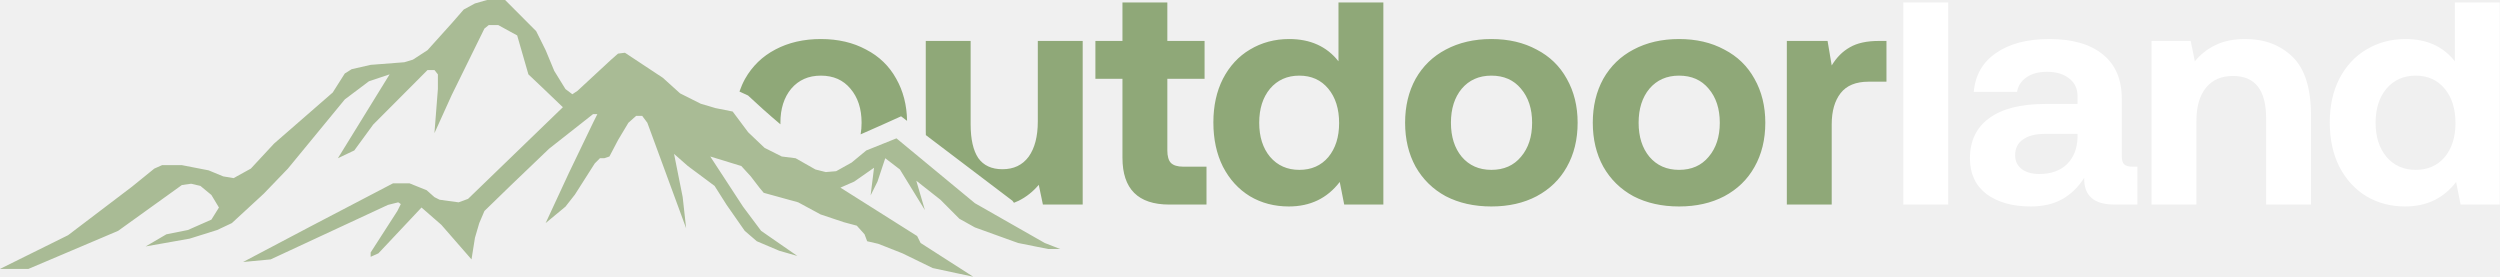
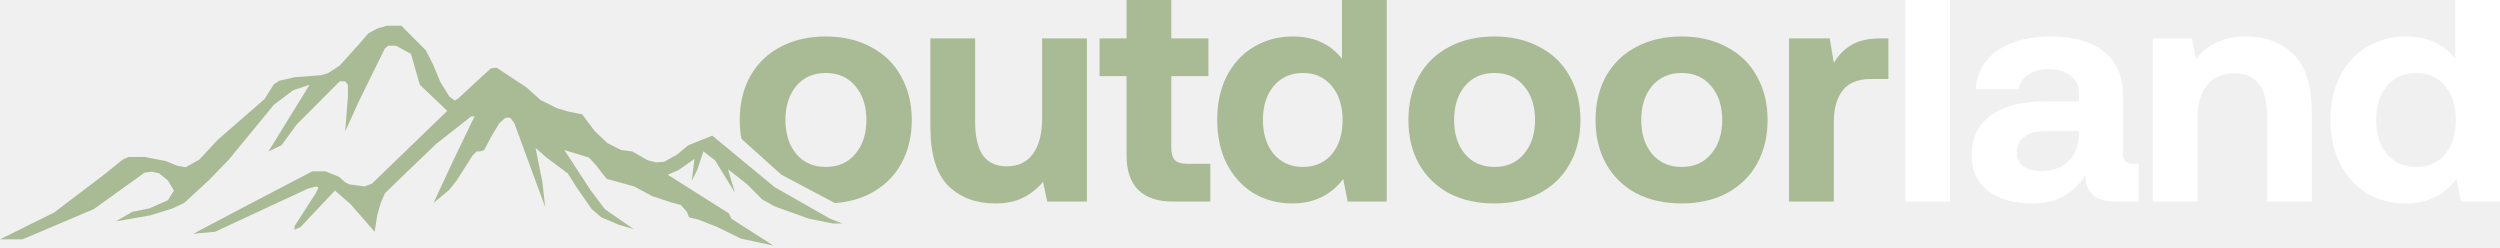
- <svg xmlns="http://www.w3.org/2000/svg" xmlns:xlink="http://www.w3.org/1999/xlink" width="1021" height="113" viewBox="0 0 1021 113" fill="none">
-   <use xlink:href="#stroke0_1944_532" fill="#FFFFFF" />
-   <use xlink:href="#stroke1_1944_532" fill="#FFFFFF" />
-   <use xlink:href="#stroke2_1944_532" fill="#FFFFFF" />
-   <use xlink:href="#stroke3_1944_532" fill="#FFFFFF" />
-   <path d="M11.617 109.822H0L27.811 96.05L53.861 76.275L63.014 68.859L66.182 67.447H74.279L85.192 69.566L91.176 72.037L95.401 72.744L102.441 68.859L111.946 58.619L135.884 37.784L140.813 30.016L143.629 28.25L151.374 26.484L165.104 25.425L168.624 24.366L174.608 20.481L184.466 9.534L189.393 3.884L193.97 1.413L198.899 0H206.291L218.964 12.713L222.837 20.481L226.357 28.956L230.933 36.372L233.75 38.491L235.862 37.078L249.591 24.366L252.408 21.894L255.224 21.541L270.713 31.781L277.754 38.138L286.203 42.375L292.187 44.141L299.228 45.553L305.564 54.028L312.253 60.384L319.293 63.916L324.926 64.622L333.022 69.213L337.247 70.272L341.471 69.919L347.808 66.388L353.792 61.444L366.113 56.5L398.149 82.984L426.663 99.228L433 101.7H428.071L415.75 99.228L398.149 92.872L391.812 89.341L384.067 81.572L374.211 73.803L377.73 85.809L367.522 69.213L361.537 64.622L358.37 74.156L355.553 79.806L356.961 68.506L348.864 74.156L343.232 76.628L374.563 96.403L375.971 99.228L397.445 113L390.756 111.587L380.899 109.469L368.578 103.466L358.721 99.581L354.145 98.522L353.088 95.697L349.92 92.166L344.64 90.753L335.134 87.575L325.982 82.631L311.901 78.747L310.141 76.628L306.62 72.037L302.749 67.8L290.075 63.916L303.451 84.397L310.845 94.284L325.63 104.525L318.237 102.406L309.084 98.522L304.156 94.284L296.763 83.691L291.834 75.922L280.922 67.8L275.289 62.856L278.809 80.513L280.218 93.225L264.376 50.144L262.264 47.319H259.8L256.632 50.144L252.408 57.206L248.887 63.916L246.775 64.622H245.015L242.903 66.741L234.805 79.453L230.933 84.397L222.837 91.106L232.342 70.625L242.199 50.144L243.958 46.612H242.199L224.245 60.737L208.755 75.569L197.842 86.162L195.73 91.106L193.97 97.109L192.562 105.938L180.241 91.812L172.144 84.75L154.542 103.466L151.374 104.878V103.112L162.287 86.162L163.695 83.338L162.639 82.631L158.415 83.691L110.538 105.938L99.273 106.997L126.732 92.519L160.526 74.862H167.216L174.256 77.688L177.425 80.513L179.537 81.572L187.282 82.631L191.154 81.219L229.878 43.788L222.133 36.372L215.796 30.369L211.22 14.478L203.475 10.241H199.603L197.842 11.653L184.466 38.844L177.425 54.381L178.833 36.372V30.369L177.425 28.603H174.608L152.43 50.85L144.685 61.444L137.996 64.622L159.118 30.369L150.67 33.194L140.813 40.609L117.579 68.859L107.722 79.1L94.697 91.106L88.712 93.931L77.447 97.463L59.493 100.641L67.942 95.697L76.743 93.931L86.336 89.694L89.416 84.75L86.336 79.63L81.847 75.922L78.063 75.039L74.279 75.569L48.228 94.284L11.617 109.822Z" fill="#A9BB95" />
-   <path d="M564.964 83.54H548.974L547.153 74.31C542.04 80.983 535.107 84.32 526.354 84.32C520.46 84.32 515.173 82.933 510.493 80.16C505.813 77.3 502.13 73.27 499.443 68.07C496.843 62.87 495.543 56.847 495.543 50C495.543 43.24 496.844 37.304 499.443 32.19C502.13 26.991 505.813 23.004 510.493 20.23C515.26 17.37 520.59 15.94 526.483 15.94C535.15 15.941 541.867 18.974 546.634 25.04V1H564.964V83.54ZM609.073 15.94C616.093 15.941 622.247 17.37 627.533 20.23C632.906 23.004 637.023 26.991 639.883 32.19C642.829 37.39 644.303 43.37 644.303 50.13C644.303 56.977 642.829 63 639.883 68.2C637.023 73.313 632.906 77.3 627.533 80.16C622.247 82.933 616.093 84.32 609.073 84.32C602.053 84.32 595.857 82.933 590.483 80.16C585.197 77.3 581.079 73.27 578.133 68.07C575.273 62.87 573.843 56.89 573.843 50.13C573.843 43.37 575.273 37.39 578.133 32.19C581.079 26.99 585.197 23.004 590.483 20.23C595.857 17.371 602.053 15.94 609.073 15.94ZM685.723 15.94C692.742 15.941 698.896 17.371 704.183 20.23C709.556 23.004 713.672 26.991 716.532 32.19C719.479 37.39 720.952 43.37 720.952 50.13C720.952 56.976 719.479 63 716.532 68.2C713.672 73.313 709.556 77.3 704.183 80.16C698.896 82.933 692.742 84.32 685.723 84.32C678.703 84.32 672.505 82.933 667.132 80.16C661.845 77.3 657.729 73.27 654.782 68.07C651.922 62.87 650.492 56.89 650.492 50.13C650.492 43.37 651.922 37.39 654.782 32.19C657.729 26.991 661.845 23.004 667.132 20.23C672.505 17.37 678.703 15.941 685.723 15.94ZM396.409 50.78C396.409 56.847 397.449 61.44 399.529 64.56C401.696 67.593 404.989 69.11 409.409 69.11C414.003 69.11 417.556 67.42 420.069 64.04C422.583 60.573 423.839 55.763 423.839 49.61V16.72H442.169V83.54H425.919L424.23 75.481C421.89 78.254 419.159 80.421 416.039 81.981C415.42 82.29 414.772 82.567 414.098 82.815C413.899 82.546 413.701 82.273 413.5 82L378.111 55.169C378.09 54.456 378.079 53.73 378.079 52.99V16.72H396.409V50.78ZM476.741 16.72H491.951V32.19H476.741V61.44C476.741 63.78 477.218 65.47 478.171 66.51C479.211 67.55 480.901 68.07 483.241 68.07H492.731V83.54H477.522C464.782 83.54 458.411 77.17 458.411 64.43V32.19H447.361V16.72H458.411V1H476.741V16.72ZM748.071 26.73C750.065 23.437 752.535 20.967 755.481 19.32C758.428 17.587 762.372 16.72 767.312 16.72H770.432V33.36H763.151C757.952 33.36 754.139 34.92 751.712 38.04C749.285 41.16 748.071 45.407 748.071 50.78V83.54H729.741V16.72H746.382L748.071 26.73ZM530.644 30.89C525.704 30.89 521.717 32.667 518.684 36.22C515.737 39.773 514.264 44.41 514.264 50.13C514.264 55.85 515.737 60.487 518.684 64.04C521.717 67.593 525.704 69.37 530.644 69.37C535.582 69.37 539.527 67.636 542.474 64.17C545.42 60.617 546.894 55.98 546.894 50.26C546.894 44.453 545.42 39.773 542.474 36.22C539.527 32.667 535.582 30.89 530.644 30.89ZM609.073 30.89C604.047 30.89 600.017 32.667 596.983 36.22C594.037 39.773 592.563 44.41 592.563 50.13C592.563 55.85 594.037 60.487 596.983 64.04C600.017 67.593 604.047 69.37 609.073 69.37C614.186 69.37 618.216 67.593 621.163 64.04C624.196 60.487 625.713 55.85 625.713 50.13C625.713 44.41 624.196 39.773 621.163 36.22C618.217 32.667 614.186 30.89 609.073 30.89ZM685.723 30.89C680.696 30.89 676.665 32.666 673.632 36.22C670.685 39.773 669.212 44.41 669.212 50.13C669.212 55.85 670.685 60.487 673.632 64.04C676.665 67.593 680.696 69.37 685.723 69.37C690.836 69.37 694.866 67.593 697.813 64.04C700.846 60.487 702.362 55.85 702.362 50.13C702.362 44.41 700.846 39.773 697.813 36.22C694.866 32.666 690.836 30.89 685.723 30.89ZM335.231 15.94C342.25 15.941 348.405 17.37 353.69 20.23C359.064 23.004 363.18 26.991 366.04 32.19C368.875 37.193 370.344 42.917 370.452 49.362L367.996 47.5C363.767 49.429 357.475 52.256 351.479 54.87C351.738 53.383 351.87 51.803 351.87 50.13C351.87 44.41 350.354 39.773 347.32 36.22C344.374 32.667 340.344 30.89 335.231 30.89C330.204 30.89 326.173 32.666 323.14 36.22C320.193 39.773 318.72 44.41 318.72 50.13C318.72 50.346 318.722 50.56 318.727 50.773C313.83 46.66 308.895 42.195 305.496 39L301.996 37.385C302.616 35.575 303.381 33.843 304.29 32.19C307.237 26.991 311.353 23.004 316.64 20.23C322.013 17.37 328.21 15.94 335.231 15.94Z" fill="#8FA878" />
-   <defs>
-     <path id="stroke0_1944_532" d="M777.316 1H795.646V83.54H777.316V1Z" />
-     <path id="stroke1_1944_532" d="M872.903 68.07V83.54H863.543C855.136 83.54 851.02 79.9 851.193 72.62C848.766 76.434 845.776 79.337 842.223 81.33C838.67 83.324 834.38 84.32 829.353 84.32C821.9 84.32 815.876 82.63 811.283 79.25C806.776 75.784 804.523 70.93 804.523 64.69C804.523 57.584 807.123 52.124 812.323 48.31C817.61 44.41 825.236 42.46 835.203 42.46H848.463V39.21C848.463 36.177 847.336 33.794 845.083 32.06C842.83 30.24 839.796 29.33 835.983 29.33C832.603 29.33 829.83 30.067 827.663 31.54C825.496 33.014 824.196 35.007 823.763 37.52H806.083C806.69 30.674 809.723 25.387 815.183 21.66C820.643 17.847 827.88 15.94 836.893 15.94C846.34 15.94 853.62 18.02 858.733 22.18C863.933 26.34 866.533 32.364 866.533 40.25V63.78C866.533 65.427 866.88 66.554 867.573 67.16C868.266 67.767 869.35 68.07 870.823 68.07H872.903ZM848.463 54.68H835.073C831.26 54.68 828.27 55.46 826.103 57.02C824.023 58.494 822.983 60.617 822.983 63.39C822.983 65.73 823.85 67.594 825.583 68.98C827.403 70.367 829.83 71.06 832.863 71.06C837.63 71.06 841.4 69.717 844.173 67.03C846.946 64.257 848.376 60.574 848.463 55.98V54.68Z" />
-     <path id="stroke2_1944_532" d="M917.041 15.94C924.841 15.94 931.254 18.367 936.281 23.22C941.308 28.074 943.821 36.09 943.821 47.27V83.54H925.491V48.31C925.491 36.784 920.984 31.02 911.971 31.02C907.204 31.02 903.521 32.624 900.921 35.83C898.321 39.037 897.021 43.544 897.021 49.35V83.54H878.691V16.72H894.681L896.371 25.04C898.711 22.18 901.528 19.97 904.821 18.41C908.114 16.764 912.188 15.94 917.041 15.94Z" />
-     <path id="stroke3_1944_532" d="M1020.89 1V83.54H1004.9L1003.08 74.31C997.973 80.983 991.036 84.32 982.283 84.32C976.389 84.32 971.103 82.933 966.423 80.16C961.743 77.3 958.059 73.27 955.373 68.07C952.773 62.87 951.473 56.847 951.473 50C951.473 43.24 952.773 37.303 955.373 32.19C958.059 26.99 961.743 23.003 966.423 20.23C971.189 17.37 976.519 15.94 982.413 15.94C991.079 15.94 997.793 18.973 1002.56 25.04V1H1020.89ZM986.573 69.37C991.513 69.37 995.456 67.637 998.403 64.17C1001.35 60.617 1002.82 55.98 1002.82 50.26C1002.82 44.453 1001.35 39.773 998.403 36.22C995.456 32.667 991.513 30.89 986.573 30.89C981.633 30.89 977.646 32.667 974.613 36.22C971.666 39.773 970.193 44.41 970.193 50.13C970.193 55.85 971.666 60.487 974.613 64.04C977.646 67.593 981.633 69.37 986.573 69.37Z" />
-   </defs>
+ <svg xmlns="http://www.w3.org/2000/svg" width="434" height="43" viewBox="0 0 434 43" fill="none">
+   <path d="M169.284 21.102C169.284 23.673 169.726 25.62 170.607 26.942C171.526 28.228 172.921 28.871 174.795 28.871C176.742 28.871 178.248 28.155 179.313 26.723C180.379 25.253 180.912 23.214 180.912 20.605V6.664H188.682V34.988H181.794L181.077 31.571C180.085 32.747 178.928 33.666 177.605 34.327C176.283 34.988 174.666 35.318 172.756 35.318C169.45 35.318 166.75 34.308 164.656 32.288C162.562 30.231 161.515 26.814 161.515 22.038V6.664H169.284V21.102ZM240.733 34.988H233.955L233.184 31.075C231.016 33.904 228.077 35.318 224.367 35.318C221.869 35.318 219.627 34.731 217.644 33.556C215.66 32.343 214.099 30.635 212.96 28.431C211.858 26.226 211.307 23.673 211.307 20.77C211.307 17.905 211.858 15.389 212.96 13.222C214.099 11.018 215.66 9.327 217.644 8.151C219.664 6.939 221.924 6.333 224.422 6.333C228.095 6.333 230.942 7.619 232.963 10.19V0H240.733V34.988ZM259.431 6.333C262.406 6.333 265.015 6.939 267.256 8.151C269.534 9.327 271.279 11.017 272.491 13.222C273.74 15.426 274.364 17.961 274.364 20.826C274.364 23.728 273.74 26.281 272.491 28.485C271.279 30.653 269.534 32.343 267.256 33.556C265.015 34.731 262.406 35.318 259.431 35.318C256.455 35.318 253.828 34.731 251.551 33.556C249.31 32.343 247.564 30.635 246.315 28.431C245.103 26.227 244.497 23.692 244.497 20.826C244.497 17.961 245.103 15.426 246.315 13.222C247.564 11.017 249.31 9.327 251.551 8.151C253.828 6.939 256.455 6.333 259.431 6.333ZM291.922 6.333C294.898 6.333 297.506 6.939 299.747 8.151C302.025 9.327 303.769 11.018 304.981 13.222C306.23 15.426 306.855 17.961 306.855 20.826C306.855 23.728 306.23 26.281 304.981 28.485C303.769 30.653 302.025 32.343 299.747 33.556C297.506 34.731 294.898 35.318 291.922 35.318C288.946 35.318 286.32 34.731 284.042 33.556C281.801 32.343 280.056 30.635 278.807 28.431C277.594 26.227 276.988 23.692 276.988 20.826C276.988 17.961 277.594 15.426 278.807 13.222C280.056 11.017 281.801 9.327 284.042 8.151C286.32 6.939 288.946 6.333 291.922 6.333ZM143.352 6.333C146.327 6.333 148.936 6.939 151.177 8.151C153.454 9.327 155.199 11.018 156.411 13.222C157.66 15.426 158.285 17.961 158.285 20.826C158.285 23.728 157.66 26.281 156.411 28.485C155.199 30.653 153.454 32.343 151.177 33.556C149.346 34.516 147.271 35.083 144.95 35.259L135.643 30.325L128.708 24.096C128.515 23.058 128.418 21.969 128.418 20.826C128.418 17.961 129.024 15.426 130.236 13.222C131.485 11.017 133.231 9.327 135.472 8.151C137.749 6.939 140.376 6.333 143.352 6.333ZM203.337 6.664H209.784V13.222H203.337V25.62C203.337 26.612 203.538 27.329 203.942 27.77C204.383 28.21 205.1 28.431 206.092 28.431H210.114V34.988H203.667C198.267 34.988 195.566 32.288 195.566 26.888V13.222H190.883V6.664H195.566V0H203.337V6.664ZM318.351 10.907C319.196 9.511 320.243 8.464 321.492 7.766C322.741 7.031 324.413 6.664 326.507 6.664H327.829V13.717H324.743C322.539 13.717 320.922 14.379 319.894 15.701C318.865 17.024 318.351 18.824 318.351 21.102V34.988H310.581V6.664H317.635L318.351 10.907ZM143.352 12.67C141.221 12.67 139.512 13.424 138.227 14.93C136.978 16.436 136.353 18.401 136.353 20.826C136.353 23.251 136.978 25.216 138.227 26.723C139.512 28.229 141.221 28.981 143.352 28.981C145.519 28.981 147.228 28.229 148.477 26.723C149.762 25.216 150.405 23.251 150.405 20.826C150.405 18.402 149.762 16.436 148.477 14.93C147.228 13.424 145.519 12.67 143.352 12.67ZM226.186 12.67C224.092 12.67 222.401 13.424 221.115 14.93C219.866 16.436 219.242 18.402 219.242 20.826C219.242 23.251 219.866 25.216 221.115 26.723C222.401 28.229 224.092 28.981 226.186 28.981C228.279 28.981 229.951 28.247 231.2 26.777C232.449 25.271 233.073 23.305 233.073 20.881C233.073 18.42 232.449 16.436 231.2 14.93C229.951 13.424 228.279 12.67 226.186 12.67ZM259.431 12.67C257.3 12.67 255.591 13.424 254.306 14.93C253.057 16.436 252.433 18.402 252.433 20.826C252.433 23.251 253.057 25.216 254.306 26.723C255.591 28.229 257.3 28.981 259.431 28.981C261.598 28.981 263.307 28.229 264.556 26.723C265.841 25.216 266.484 23.251 266.484 20.826C266.484 18.402 265.841 16.436 264.556 14.93C263.307 13.424 261.598 12.67 259.431 12.67ZM291.922 12.67C289.791 12.67 288.083 13.424 286.797 14.93C285.548 16.436 284.923 18.402 284.923 20.826C284.923 23.251 285.548 25.216 286.797 26.723C288.083 28.229 289.791 28.981 291.922 28.981C294.089 28.981 295.798 28.229 297.047 26.723C298.333 25.216 298.976 23.251 298.976 20.826C298.976 18.402 298.333 16.436 297.047 14.93C295.798 13.424 294.089 12.67 291.922 12.67Z" fill="#A9BB95" />
+   <path d="M330.75 0H338.52V34.988H330.75V0Z" fill="#FFFFFF" />
+   <path d="M371.267 28.43V34.988H367.299C363.736 34.988 361.991 33.445 362.064 30.359C361.036 31.976 359.768 33.206 358.262 34.051C356.756 34.896 354.937 35.319 352.807 35.319C349.647 35.319 347.094 34.602 345.147 33.169C343.236 31.7 342.281 29.643 342.281 26.998C342.281 23.985 343.383 21.671 345.588 20.054C347.829 18.401 351.062 17.575 355.286 17.575H360.907V16.197C360.907 14.911 360.429 13.901 359.474 13.166C358.519 12.395 357.233 12.009 355.617 12.009C354.184 12.009 353.009 12.321 352.09 12.946C351.172 13.57 350.621 14.415 350.437 15.48H342.943C343.2 12.578 344.486 10.337 346.8 8.758C349.114 7.141 352.182 6.333 356.003 6.333C360.007 6.333 363.093 7.215 365.26 8.978C367.465 10.741 368.567 13.295 368.567 16.638V26.612C368.567 27.31 368.714 27.787 369.008 28.045C369.302 28.302 369.761 28.43 370.385 28.43H371.267ZM360.907 22.754H355.231C353.615 22.754 352.347 23.085 351.429 23.746C350.547 24.371 350.106 25.271 350.106 26.447C350.106 27.438 350.474 28.228 351.208 28.816C351.98 29.404 353.009 29.698 354.294 29.698C356.315 29.698 357.913 29.128 359.089 27.989C360.264 26.814 360.87 25.253 360.907 23.305V22.754Z" fill="#FFFFFF" />
+   <path d="M389.978 6.333C393.284 6.333 396.003 7.362 398.134 9.419C400.264 11.476 401.33 14.874 401.33 19.613V34.988H393.56V20.054C393.56 15.168 391.649 12.725 387.829 12.725C385.808 12.725 384.247 13.405 383.145 14.764C382.043 16.123 381.492 18.034 381.492 20.495V34.988H373.722V6.664H380.5L381.216 10.19C382.208 8.978 383.402 8.041 384.798 7.38C386.194 6.682 387.921 6.333 389.978 6.333Z" fill="#FFFFFF" />
+   <path d="M433.999 0V34.988H427.221L426.449 31.075C424.282 33.904 421.343 35.319 417.632 35.319C415.134 35.319 412.893 34.731 410.91 33.555C408.926 32.343 407.364 30.635 406.226 28.43C405.123 26.226 404.572 23.673 404.572 20.771C404.572 17.905 405.123 15.389 406.226 13.221C407.364 11.017 408.926 9.327 410.91 8.151C412.93 6.939 415.189 6.333 417.688 6.333C421.361 6.333 424.208 7.619 426.229 10.19V0H433.999ZM419.451 28.981C421.545 28.981 423.216 28.247 424.466 26.777C425.715 25.271 426.339 23.305 426.339 20.881C426.339 18.419 425.715 16.436 424.466 14.929C423.216 13.423 421.545 12.67 419.451 12.67C417.357 12.67 415.667 13.423 414.381 14.929C413.132 16.436 412.508 18.401 412.508 20.826C412.508 23.25 413.132 25.216 414.381 26.722C415.667 28.228 417.357 28.981 419.451 28.981Z" fill="#FFFFFF" />
+   <path d="M3.924 41.545H0L9.393 36.895L18.191 30.219L21.282 27.715L22.352 27.239H25.087L28.773 27.954L30.794 28.788L32.221 29.027L34.599 27.715L37.809 24.258L45.894 17.224L47.559 14.601L48.51 14.005L51.125 13.409L55.762 13.052L56.951 12.694L58.972 11.383L62.302 7.687L63.966 5.779L65.512 4.945L67.176 4.468H69.673L73.953 8.76L75.261 11.383L76.45 14.244L77.996 16.747L78.947 17.463L79.66 16.986L84.297 12.694L85.249 11.859L86.2 11.74L91.431 15.197L93.809 17.343L96.663 18.774L98.684 19.37L101.062 19.847L103.202 22.708L105.461 24.854L107.839 26.047L109.741 26.285L112.476 27.835L113.903 28.192L115.329 28.073L117.469 26.881L119.491 25.212L123.652 23.543L134.472 32.484L144.102 37.968L146.242 38.803H144.578L140.416 37.968L134.472 35.822L132.331 34.63L129.716 32.007L126.387 29.385L127.576 33.438L124.128 27.835L122.106 26.285L121.036 29.504L120.085 31.411L120.561 27.596L117.826 29.504L115.924 30.338L126.506 37.015L126.981 37.968L134.234 42.618L131.975 42.141L128.646 41.426L124.484 39.399L121.155 38.088L119.61 37.73L119.253 36.776L118.183 35.584L116.399 35.107L113.189 34.034L110.098 32.365L105.342 31.054L104.748 30.338L103.559 28.788L102.251 27.358L97.97 26.047L102.488 32.961L104.985 36.299L109.979 39.757L107.482 39.041L104.391 37.73L102.726 36.299L100.229 32.723L98.565 30.1L94.879 27.358L92.977 25.689L94.166 31.65L94.641 35.942L89.291 21.397L88.578 20.443H87.745L86.675 21.397L85.249 23.781L84.06 26.047L83.346 26.285H82.752L82.038 27L79.304 31.292L77.996 32.961L75.261 35.226L78.472 28.312L81.801 21.397L82.395 20.205H81.801L75.737 24.974L70.505 29.981L66.82 33.557L66.106 35.226L65.512 37.253L65.036 40.233L60.875 35.465L58.14 33.08L52.195 39.399L51.125 39.876V39.28L54.811 33.557L55.287 32.603L54.93 32.365L53.503 32.723L37.333 40.233L33.529 40.591L42.803 35.703L54.217 29.742H56.476L58.854 30.696L59.924 31.65L60.637 32.007L63.253 32.365L64.561 31.888L77.639 19.251L75.023 16.747L72.883 14.721L71.338 9.356L68.722 7.925H67.414L66.82 8.402L62.302 17.582L59.924 22.828L60.399 16.747V14.721L59.924 14.124H58.972L51.482 21.635L48.866 25.212L46.607 26.285L53.741 14.721L50.888 15.674L47.559 18.178L39.711 27.715L36.382 31.173L31.983 35.226L29.962 36.18L26.157 37.372L20.093 38.445L22.947 36.776L25.919 36.18L29.159 34.749L30.2 33.08L29.159 31.352L27.643 30.1L26.365 29.802L25.087 29.981L16.289 36.299L3.924 41.545Z" fill="#A9BB95" />
</svg>
